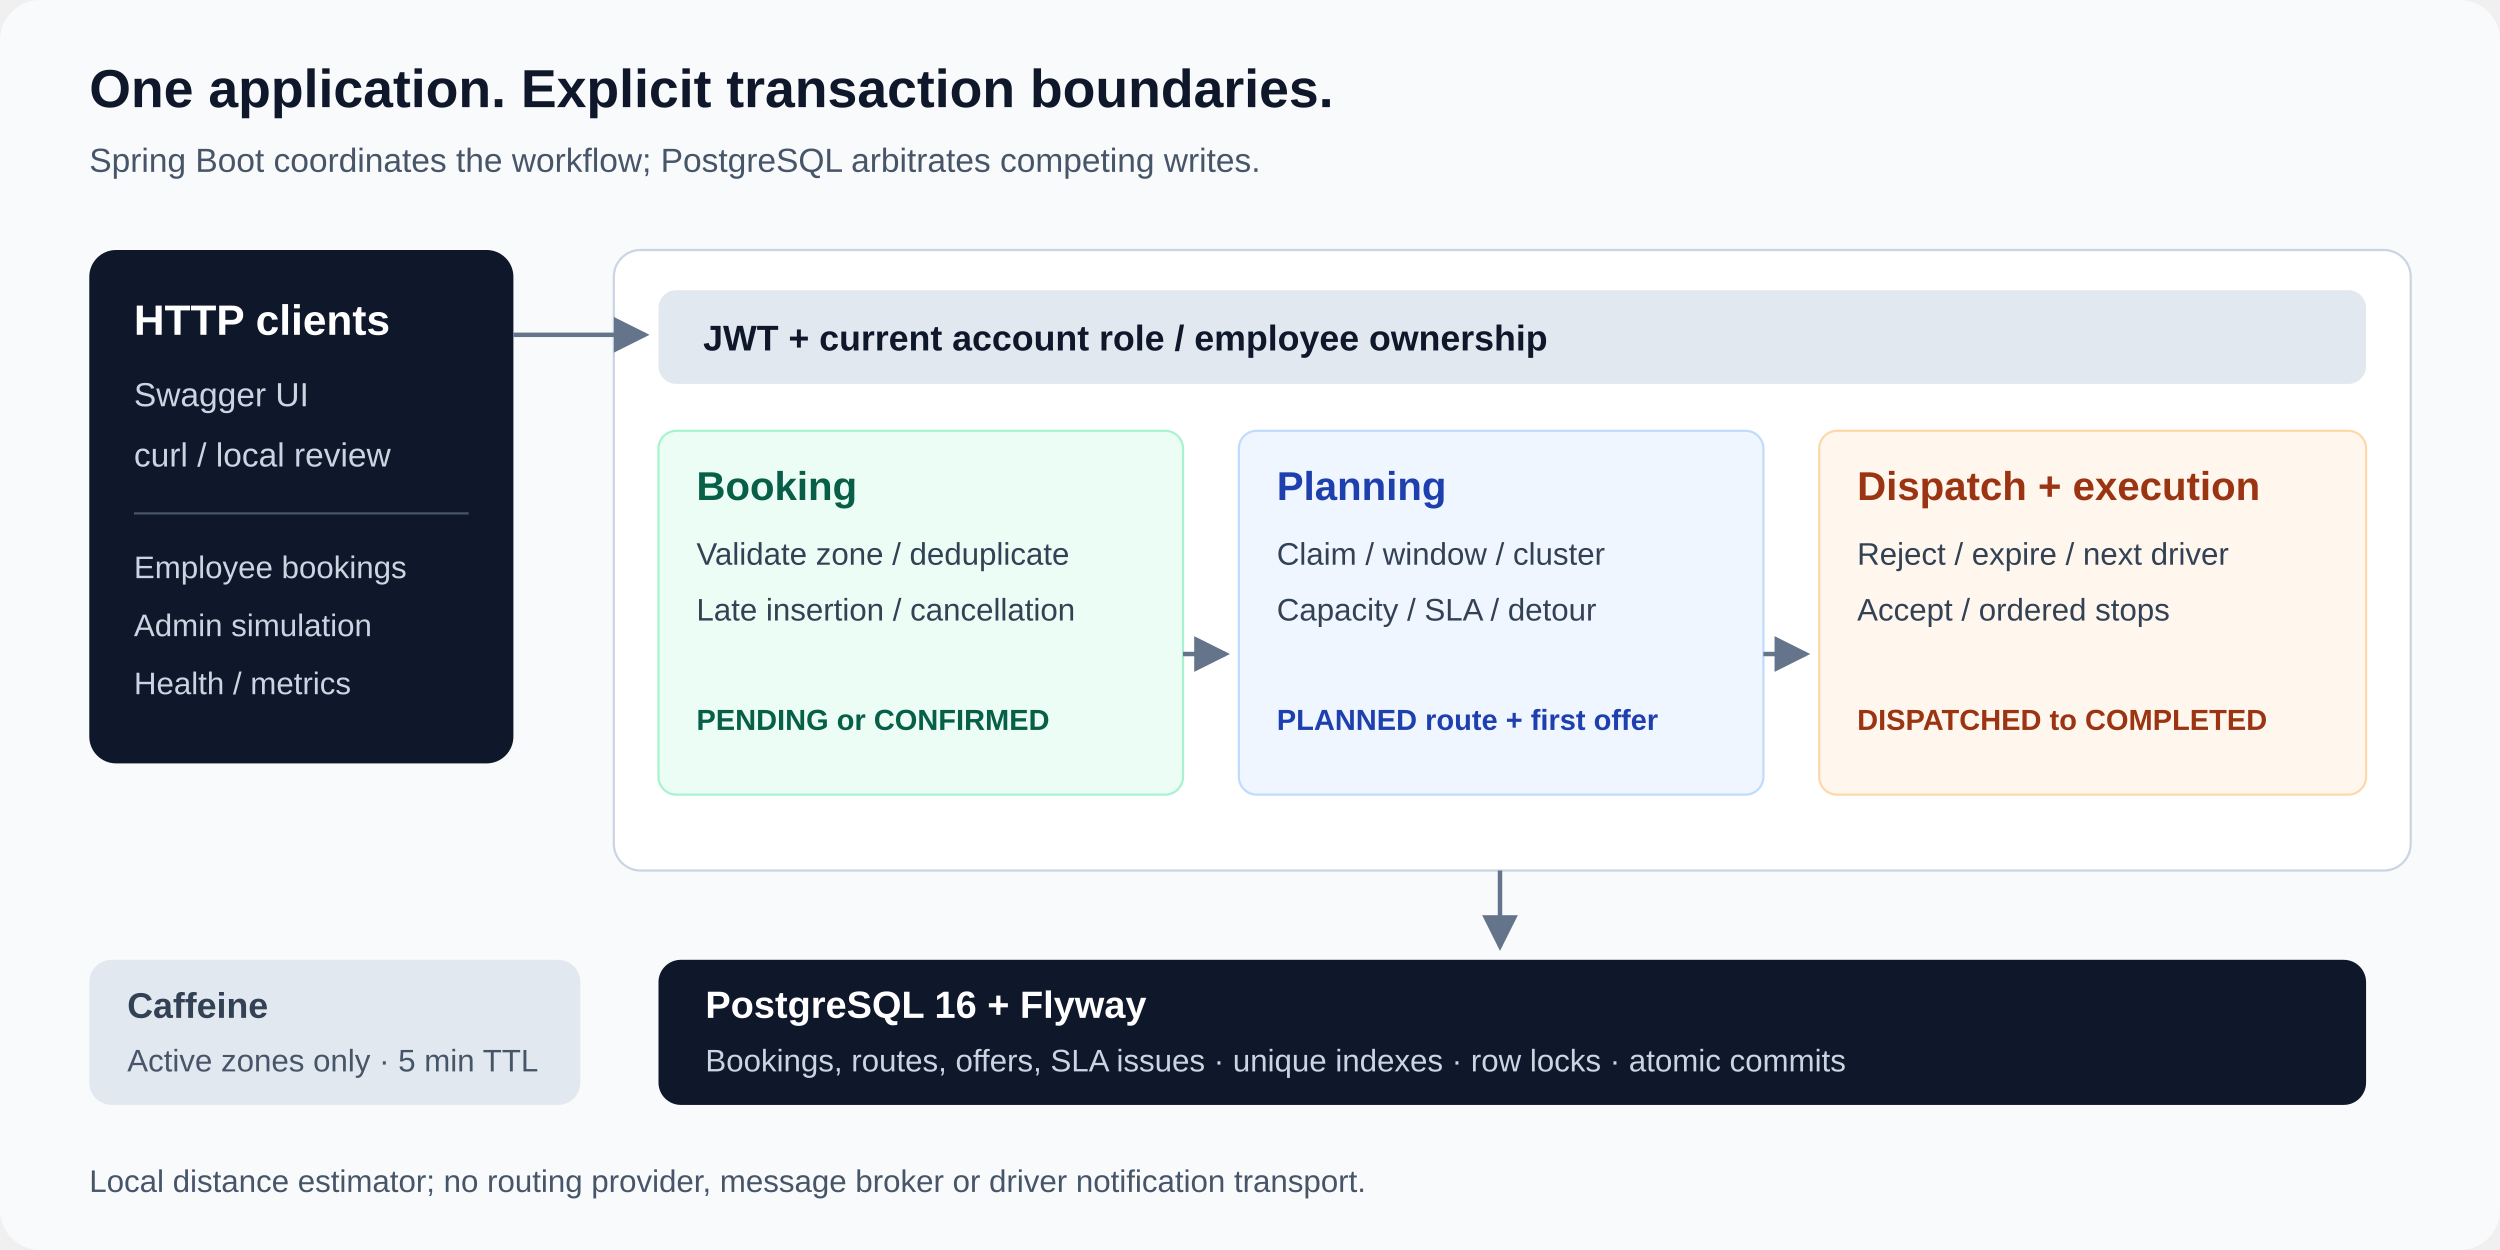
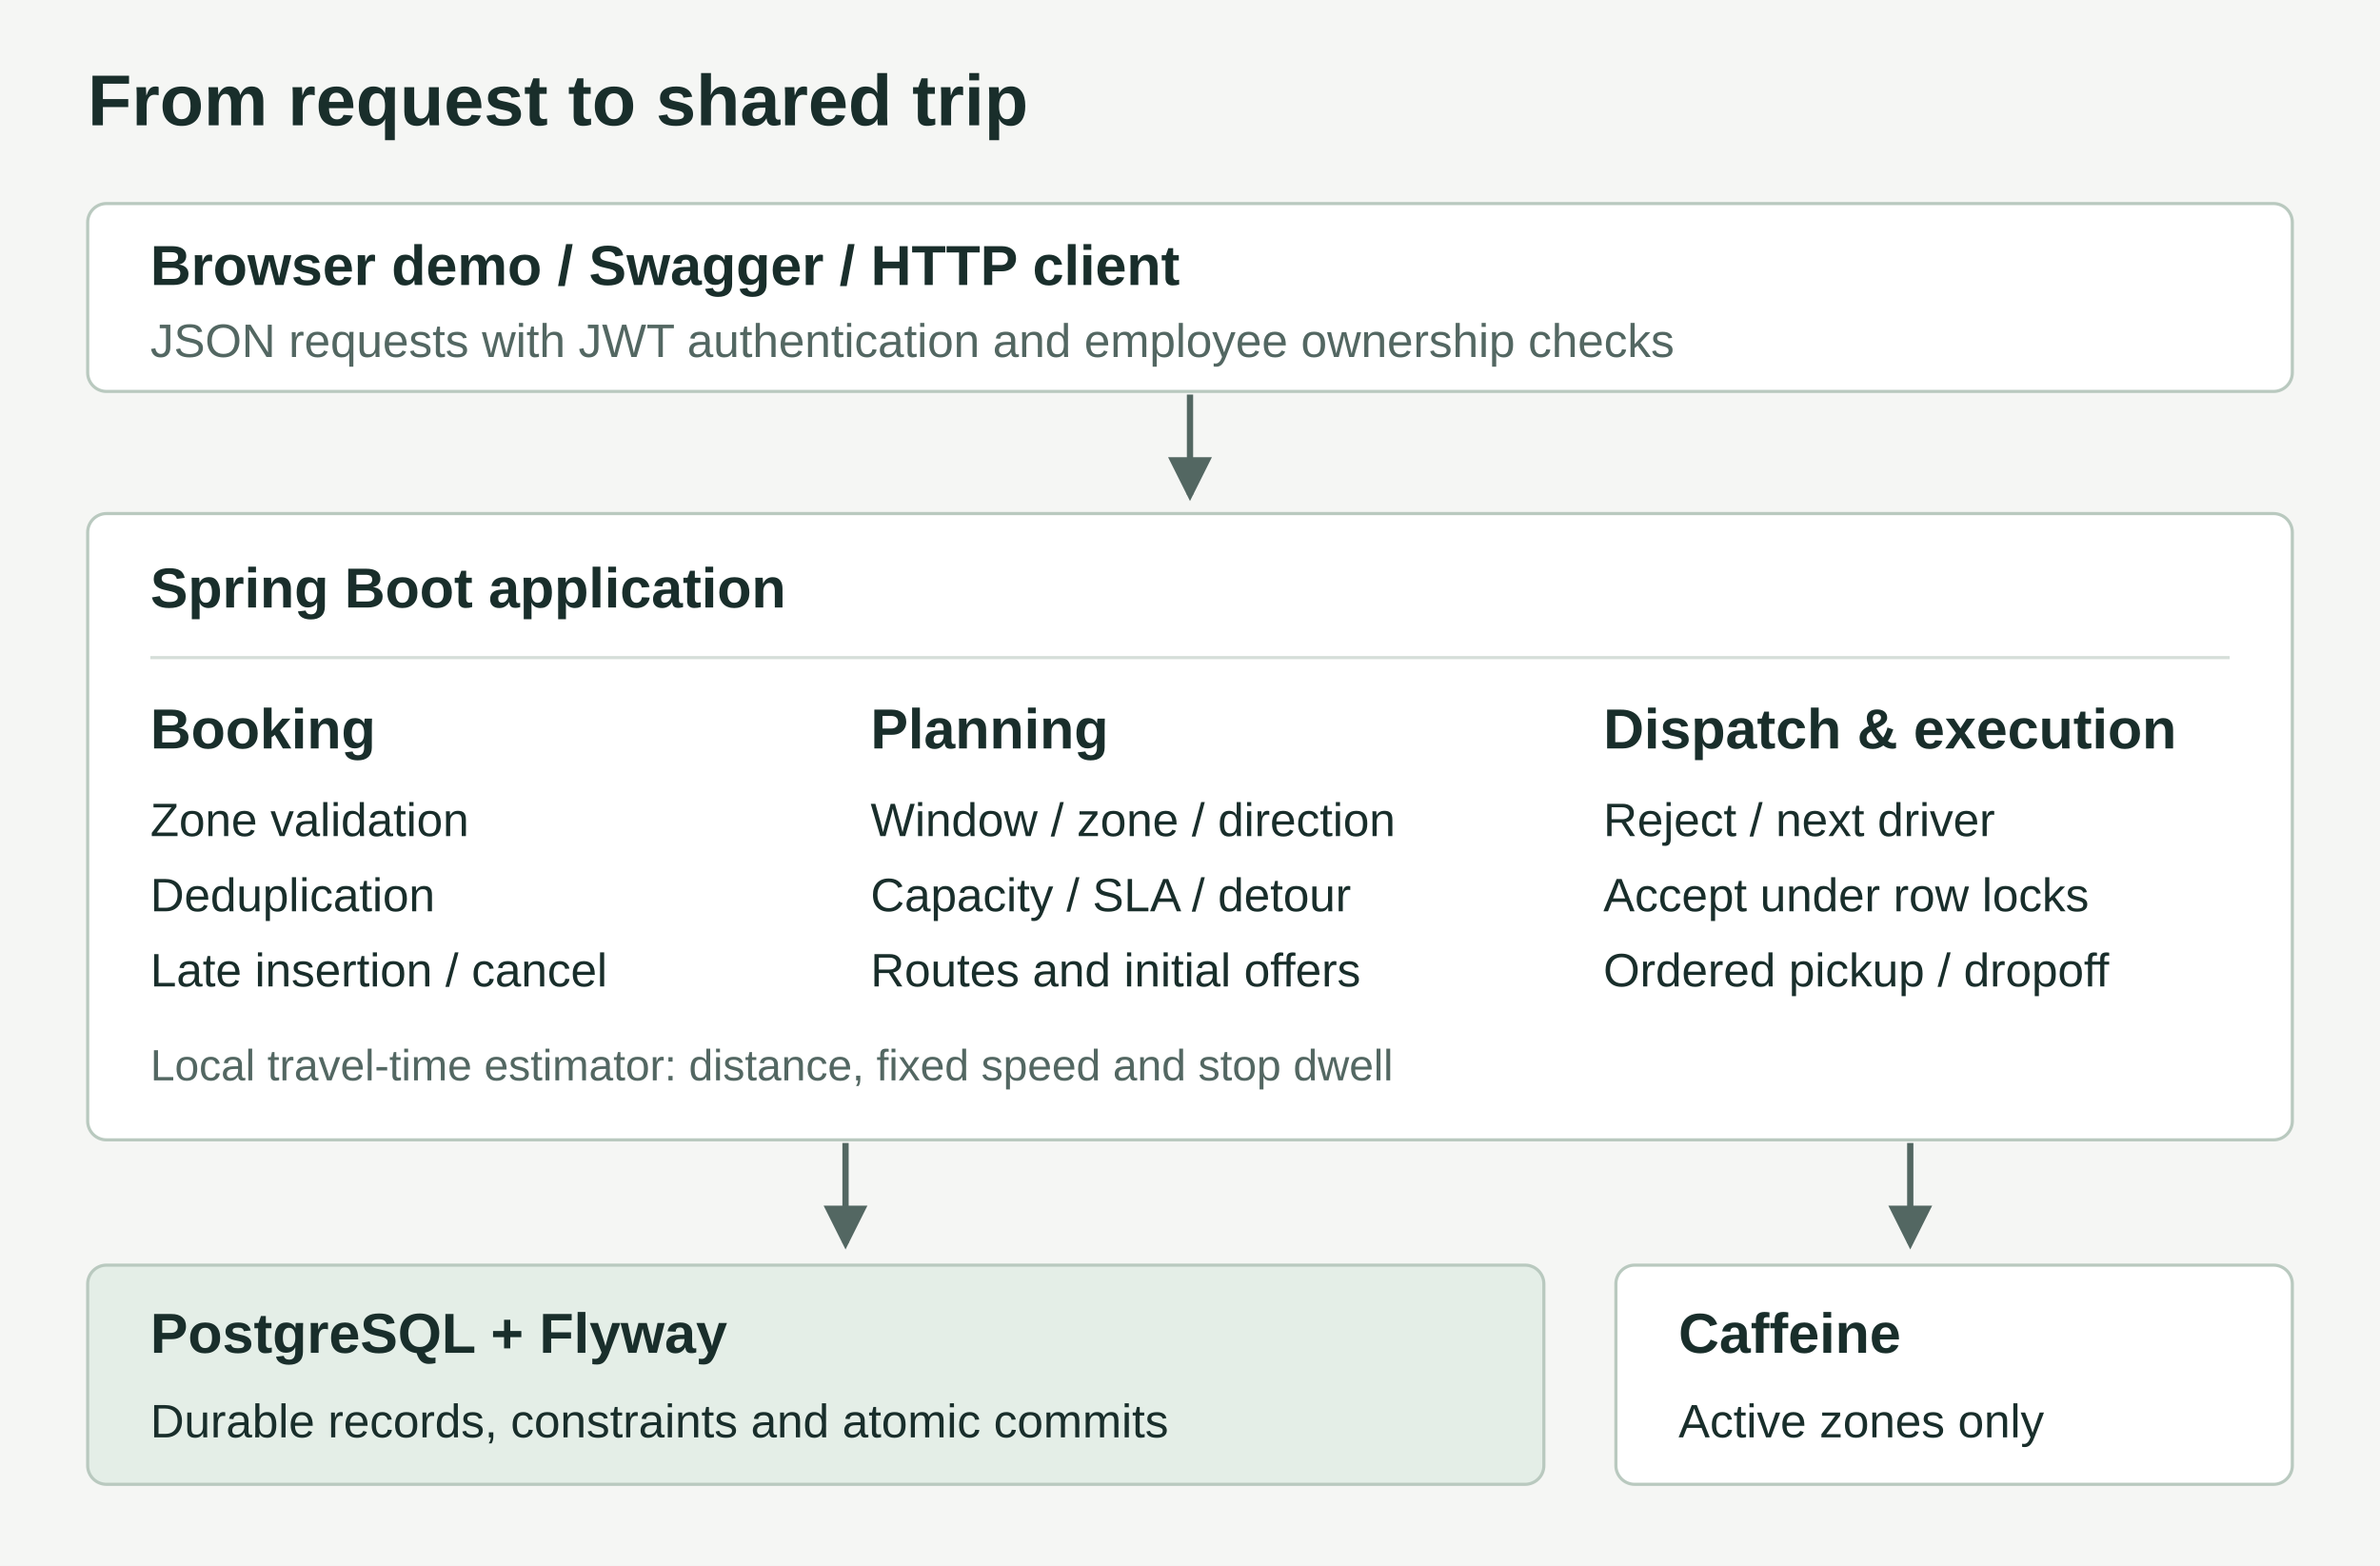
- <svg xmlns="http://www.w3.org/2000/svg" width="1120" height="560" viewBox="0 0 1120 560" role="img" aria-labelledby="title desc">
+ <svg xmlns="http://www.w3.org/2000/svg" width="760" height="500" viewBox="0 0 760 500" role="img" aria-labelledby="title desc">
  <defs>
-     <marker id="arrow" markerWidth="8" markerHeight="8" refX="7" refY="4" orient="auto">
-       <path d="M0,0 L8,4 L0,8" fill="#64748b" />
+     <marker id="arrow" markerWidth="7" markerHeight="7" refX="6" refY="3.5" orient="auto">
+       <path d="M0 0L7 3.5L0 7" fill="#536762" />
    </marker>
  </defs>
-   <rect width="1120" height="560" rx="18" fill="#f8fafc" />
-   <g font-family="Arial, sans-serif">
-     <text x="40" y="48" font-size="24" font-weight="700" fill="#0f172a">One application. Explicit transaction boundaries.</text>
-     <text x="40" y="77" font-size="15" fill="#475569">Spring Boot coordinates the workflow; PostgreSQL arbitrates competing writes.</text>
-     <rect x="40" y="112" width="190" height="230" rx="12" fill="#0f172a" />
-     <text x="60" y="150" font-size="19" font-weight="700" fill="#fff">HTTP clients</text>
-     <text x="60" y="182" font-size="15" fill="#cbd5e1">Swagger UI</text>
-     <text x="60" y="209" font-size="15" fill="#cbd5e1">curl / local review</text>
-     <path d="M60 230 H210" stroke="#475569" />
-     <text x="60" y="259" font-size="14" fill="#cbd5e1">Employee bookings</text>
-     <text x="60" y="285" font-size="14" fill="#cbd5e1">Admin simulation</text>
-     <text x="60" y="311" font-size="14" fill="#cbd5e1">Health / metrics</text>
-     <rect x="275" y="112" width="805" height="278" rx="12" fill="#fff" stroke="#cbd5e1" />
-     <rect x="295" y="130" width="765" height="42" rx="8" fill="#e2e8f0" />
-     <text x="315" y="157" font-size="16" font-weight="700" fill="#0f172a">JWT + current account role / employee ownership</text>
-     <path d="M230 150 H289" stroke="#64748b" stroke-width="2" marker-end="url(#arrow)" />
-     <rect x="295" y="193" width="235" height="163" rx="8" fill="#ecfdf5" stroke="#a7f3d0" />
-     <rect x="555" y="193" width="235" height="163" rx="8" fill="#eff6ff" stroke="#bfdbfe" />
-     <rect x="815" y="193" width="245" height="163" rx="8" fill="#fff7ed" stroke="#fed7aa" />
-     <text x="312" y="224" font-size="18" font-weight="700" fill="#065f46">Booking</text>
-     <text x="312" y="253" font-size="14" fill="#334155">Validate zone / deduplicate</text>
-     <text x="312" y="278" font-size="14" fill="#334155">Late insertion / cancellation</text>
-     <text x="312" y="327" font-size="13" font-weight="700" fill="#065f46">PENDING or CONFIRMED</text>
-     <text x="572" y="224" font-size="18" font-weight="700" fill="#1e40af">Planning</text>
-     <text x="572" y="253" font-size="14" fill="#334155">Claim / window / cluster</text>
-     <text x="572" y="278" font-size="14" fill="#334155">Capacity / SLA / detour</text>
-     <text x="572" y="327" font-size="13" font-weight="700" fill="#1e40af">PLANNED route + first offer</text>
-     <text x="832" y="224" font-size="18" font-weight="700" fill="#9a3412">Dispatch + execution</text>
-     <text x="832" y="253" font-size="14" fill="#334155">Reject / expire / next driver</text>
-     <text x="832" y="278" font-size="14" fill="#334155">Accept / ordered stops</text>
-     <text x="832" y="327" font-size="13" font-weight="700" fill="#9a3412">DISPATCHED to COMPLETED</text>
-     <path d="M530 293 H549" stroke="#64748b" stroke-width="2" marker-end="url(#arrow)" />
-     <path d="M790 293 H809" stroke="#64748b" stroke-width="2" marker-end="url(#arrow)" />
-     <path d="M672 390 V424" stroke="#64748b" stroke-width="2" marker-end="url(#arrow)" />
-     <rect x="295" y="430" width="765" height="65" rx="10" fill="#0f172a" />
-     <text x="316" y="456" font-size="17" font-weight="700" fill="#fff">PostgreSQL 16 + Flyway</text>
-     <text x="316" y="480" font-size="14" fill="#cbd5e1">Bookings, routes, offers, SLA issues · unique indexes · row locks · atomic commits</text>
-     <rect x="40" y="430" width="220" height="65" rx="10" fill="#e2e8f0" />
-     <text x="57" y="456" font-size="16" font-weight="700" fill="#334155">Caffeine</text>
-     <text x="57" y="480" font-size="14" fill="#475569">Active zones only · 5 min TTL</text>
-     <text x="40" y="534" font-size="14" fill="#475569">Local distance estimator; no routing provider, message broker or driver notification transport.</text>
+   <rect width="760" height="500" fill="#f5f6f4" />
+   <g font-family="Segoe UI,Arial,sans-serif" fill="#192e2b">
+     <text x="28" y="40" font-size="23" font-weight="700">From request to shared trip</text>
+     <rect x="28" y="65" width="704" height="60" rx="6" fill="#fff" stroke="#b9c9bf" />
+     <text x="48" y="91" font-size="18" font-weight="600">Browser demo / Swagger / HTTP client</text>
+     <text x="48" y="114" font-size="15" fill="#536762">JSON requests with JWT authentication and employee ownership checks</text>
+     <path d="M380 126V158" stroke="#536762" stroke-width="2" marker-end="url(#arrow)" />
+     <rect x="28" y="164" width="704" height="200" rx="6" fill="#fff" stroke="#b9c9bf" />
+     <text x="48" y="194" font-size="18" font-weight="700">Spring Boot application</text>
+     <path d="M48 210H712" stroke="#d5ded9" />
+     <text x="48" y="239" font-size="18" font-weight="600">Booking</text>
+     <text x="48" y="267" font-size="15">Zone validation</text>
+     <text x="48" y="291" font-size="15">Deduplication</text>
+     <text x="48" y="315" font-size="15">Late insertion / cancel</text>
+     <text x="278" y="239" font-size="18" font-weight="600">Planning</text>
+     <text x="278" y="267" font-size="15">Window / zone / direction</text>
+     <text x="278" y="291" font-size="15">Capacity / SLA / detour</text>
+     <text x="278" y="315" font-size="15">Routes and initial offers</text>
+     <text x="512" y="239" font-size="18" font-weight="600">Dispatch &amp; execution</text>
+     <text x="512" y="267" font-size="15">Reject / next driver</text>
+     <text x="512" y="291" font-size="15">Accept under row locks</text>
+     <text x="512" y="315" font-size="15">Ordered pickup / dropoff</text>
+     <text x="48" y="345" font-size="14" fill="#536762">Local travel-time estimator: distance, fixed speed and stop dwell</text>
+     <path d="M270 365V397" stroke="#536762" stroke-width="2" marker-end="url(#arrow)" />
+     <path d="M610 365V397" stroke="#536762" stroke-width="2" marker-end="url(#arrow)" />
+     <rect x="28" y="404" width="465" height="70" rx="6" fill="#e4eee7" stroke="#b9c9bf" />
+     <rect x="516" y="404" width="216" height="70" rx="6" fill="#fff" stroke="#b9c9bf" />
+     <text x="48" y="432" font-size="18" font-weight="600">PostgreSQL + Flyway</text>
+     <text x="48" y="459" font-size="15">Durable records, constraints and atomic commits</text>
+     <text x="536" y="432" font-size="18" font-weight="600">Caffeine</text>
+     <text x="536" y="459" font-size="15">Active zones only</text>
  </g>
</svg>
